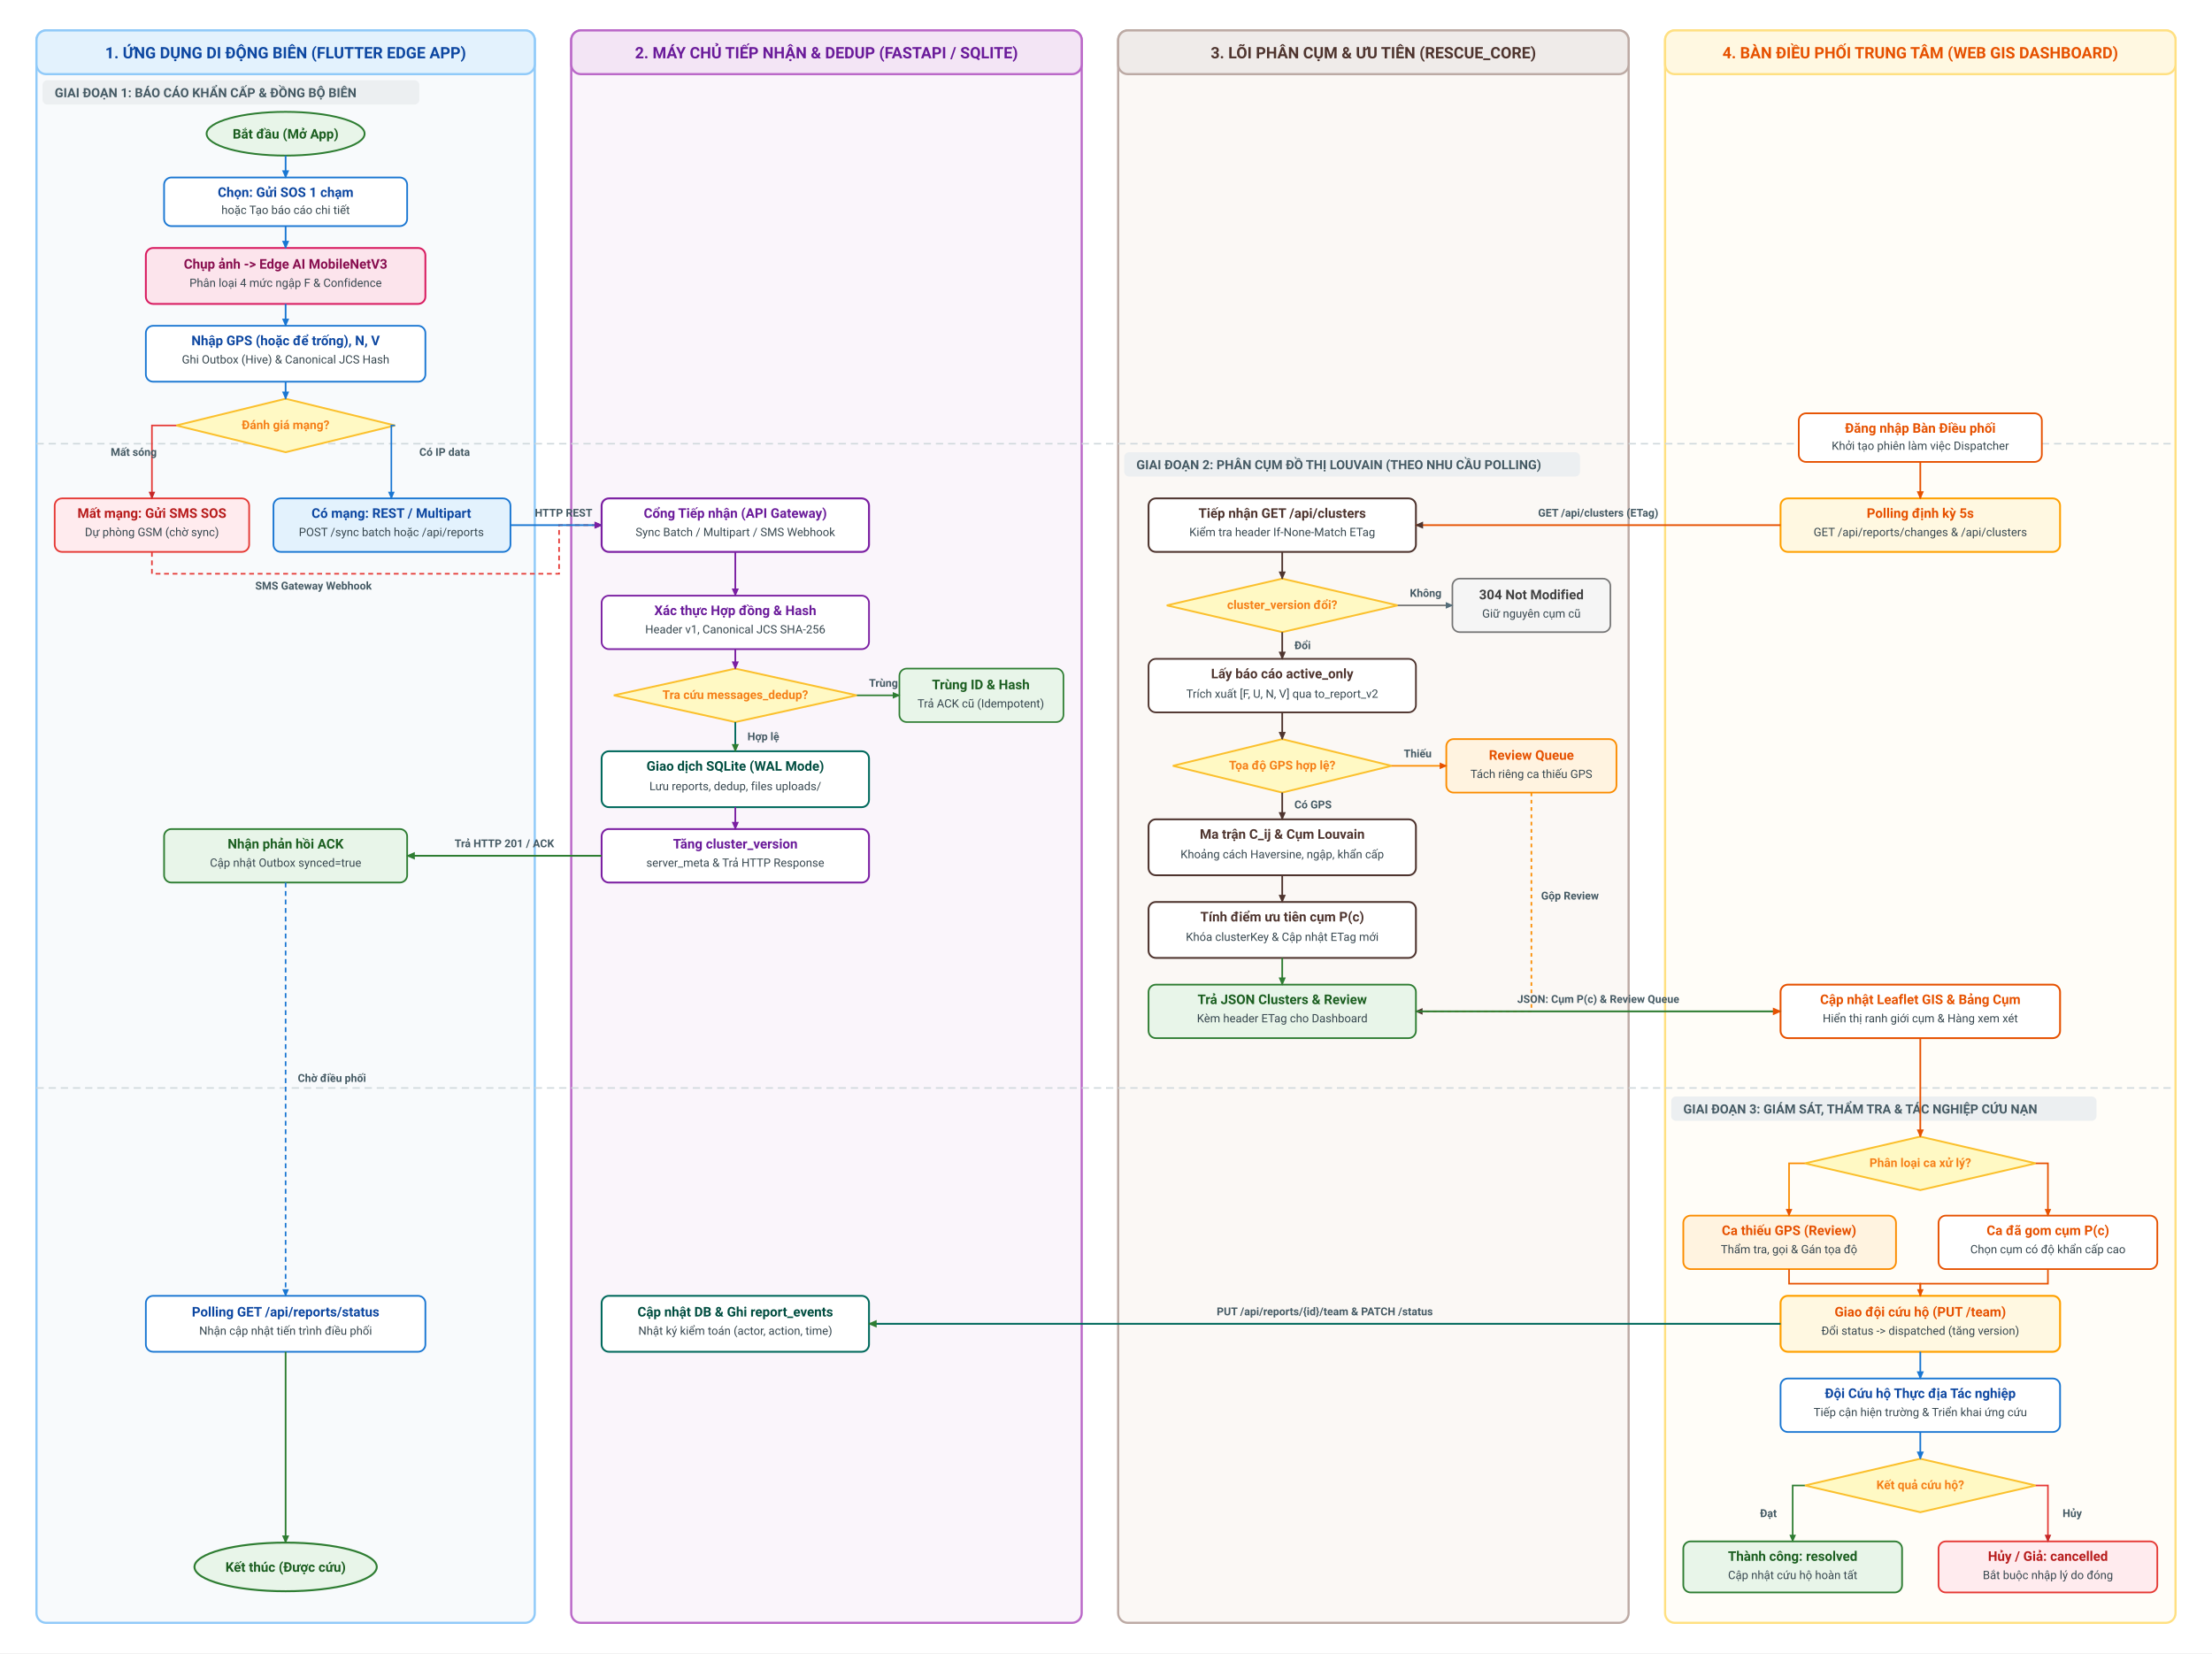
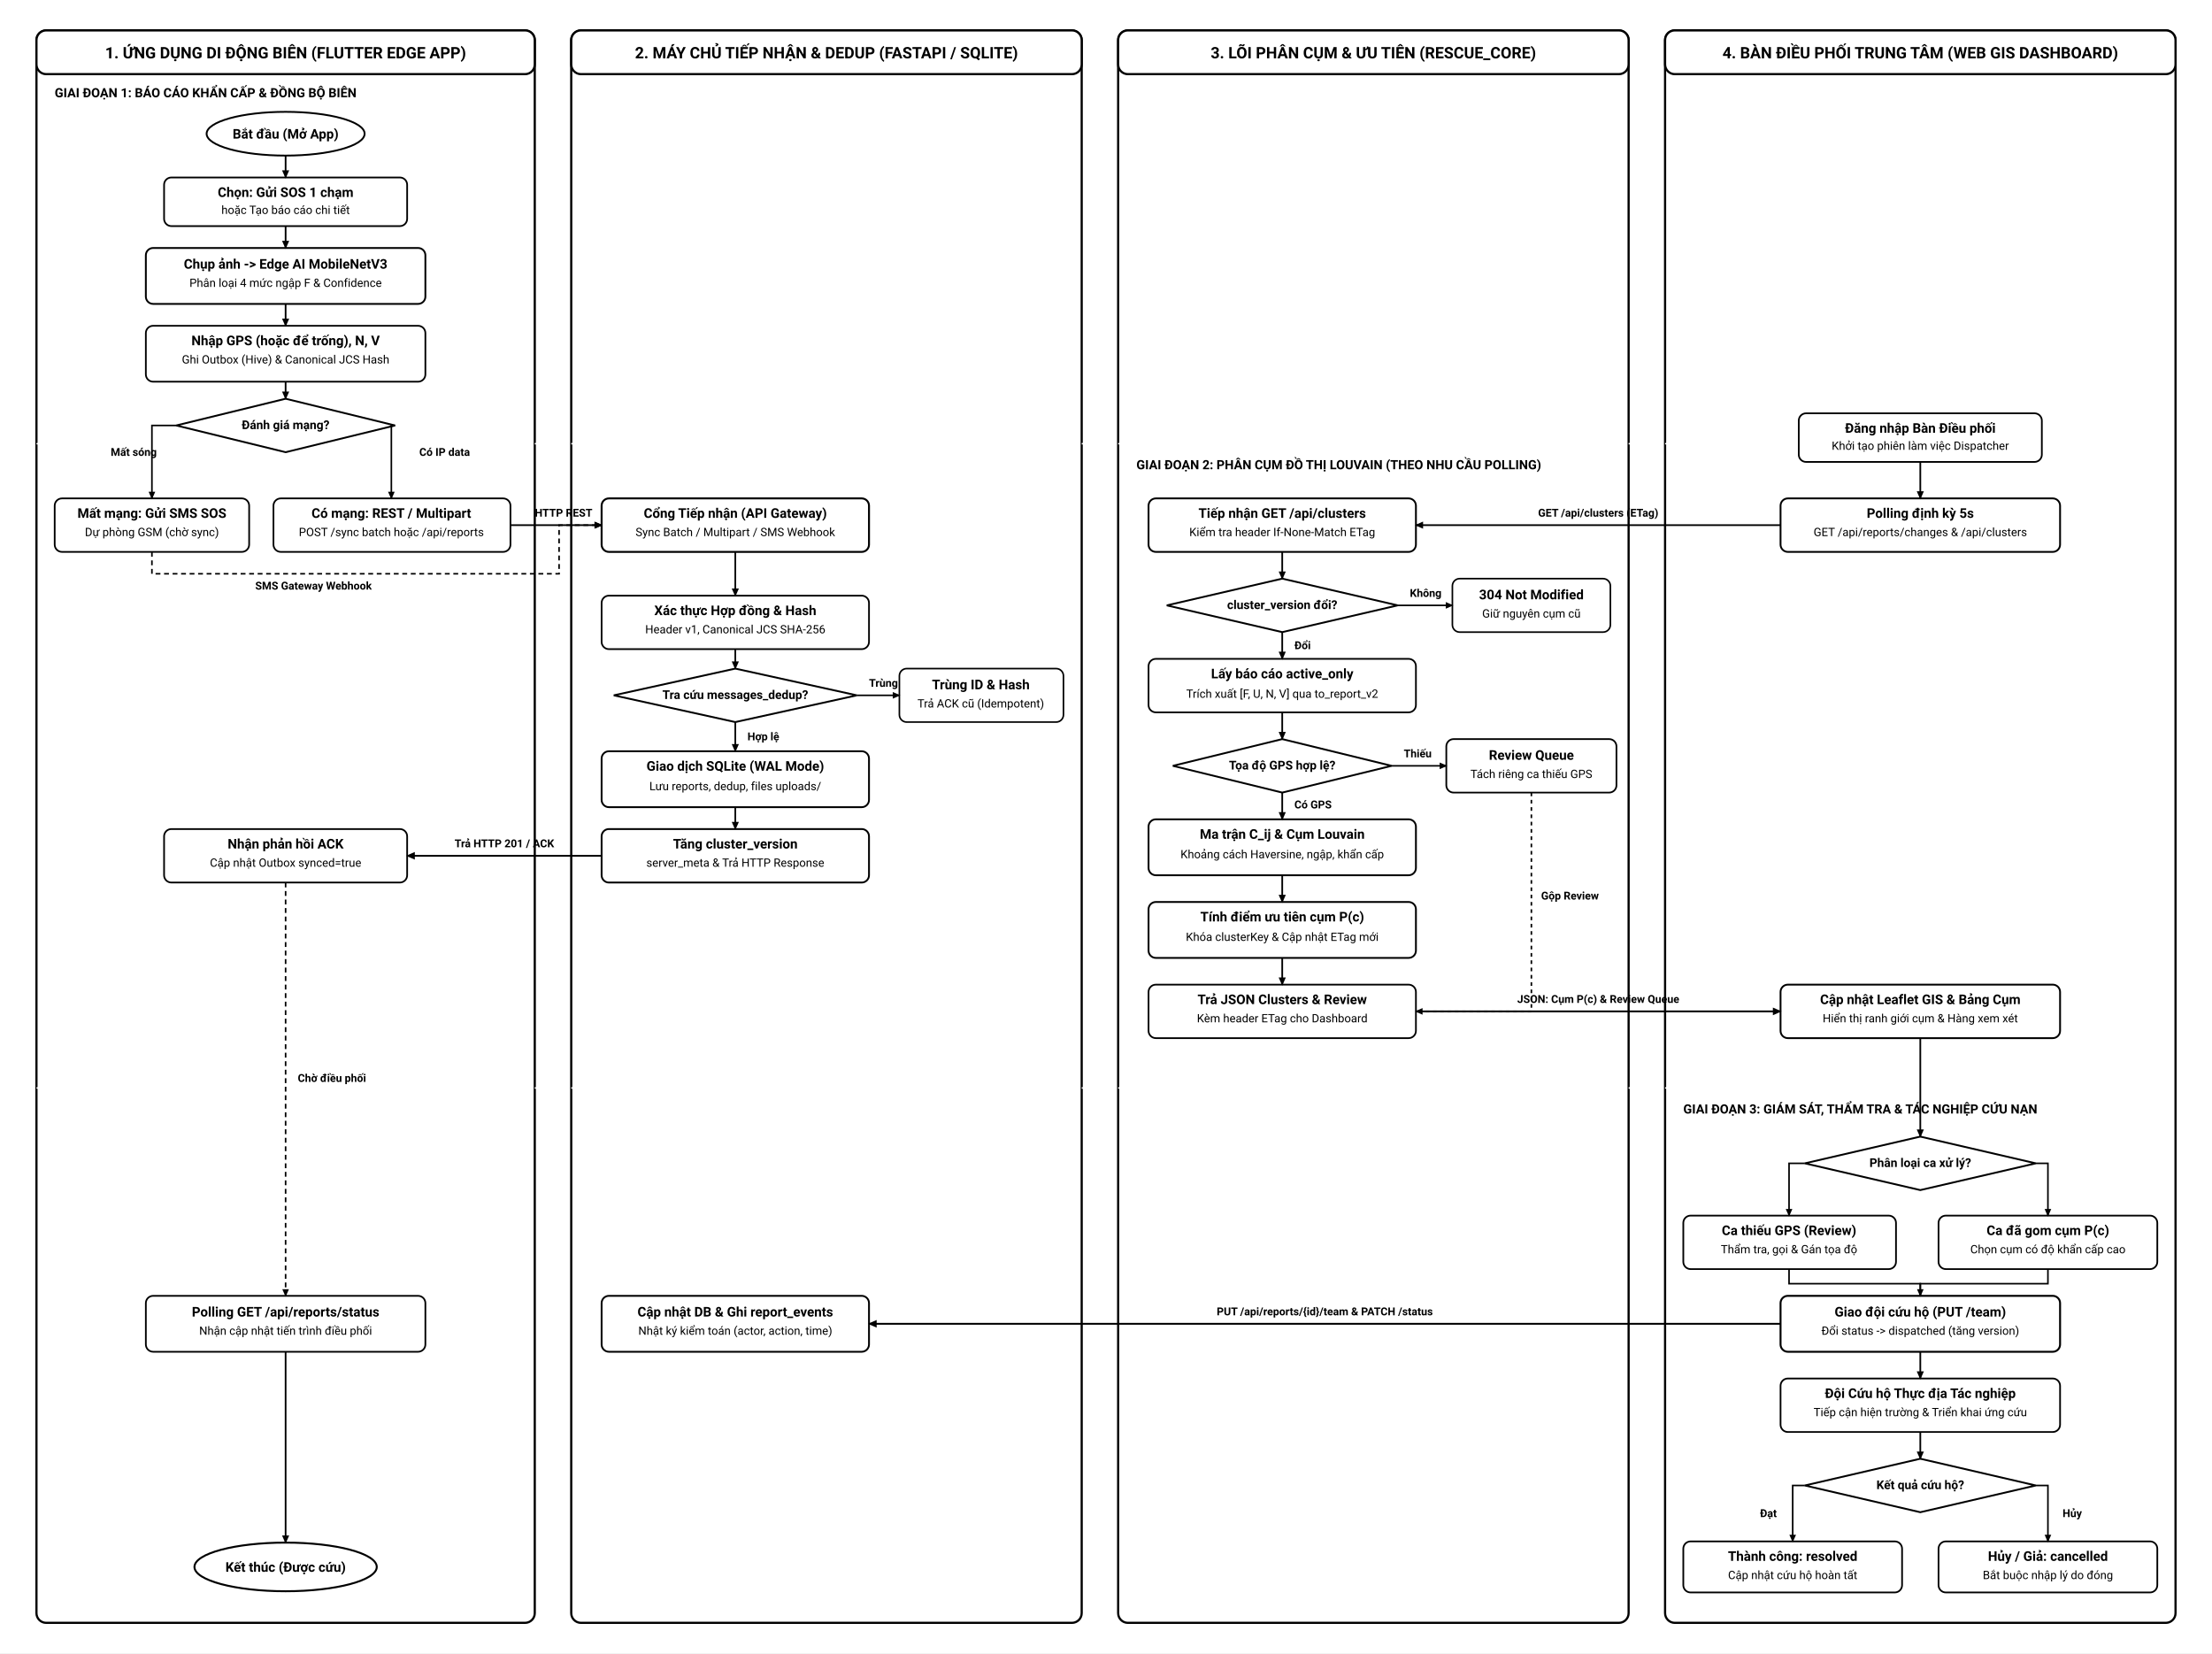
<svg xmlns="http://www.w3.org/2000/svg" viewBox="0 0 1820 1360" width="1820" height="1360">
  <defs>
    <style>
      .lanetitle { font-family: 'Roboto', 'DejaVu Sans', 'Arial', sans-serif; font-size: 13px; font-weight: bold; }
      .nodetitle { font-family: 'Roboto', 'DejaVu Sans', 'Arial', sans-serif; font-size: 11px; font-weight: bold; }
-       .nodesub { font-family: 'Roboto', 'DejaVu Sans', 'Arial', sans-serif; font-size: 9.5px; fill: #37474F; }
-       .edgelbl { font-family: 'Roboto', 'DejaVu Sans', 'Arial', sans-serif; font-size: 9px; font-weight: bold; fill: #455A64; }
-       .phasebadge { font-family: 'Roboto', 'DejaVu Sans', 'Arial', sans-serif; font-size: 10.5px; font-weight: bold; fill: #455A64; }
+       .nodesub { font-family: 'Roboto', 'DejaVu Sans', 'Arial', sans-serif; font-size: 9.5px; fill: #000000; }
+       .edgelbl { font-family: 'Roboto', 'DejaVu Sans', 'Arial', sans-serif; font-size: 9px; font-weight: bold; fill: #000000; }
+       .phasebadge { font-family: 'Roboto', 'DejaVu Sans', 'Arial', sans-serif; font-size: 10.5px; font-weight: bold; fill: #000000; }
    </style>
    <marker id="arr-gray" viewBox="0 0 10 10" refX="7" refY="5" markerWidth="6" markerHeight="6" orient="auto-start-reverse">
-       <path d="M 0 1.5 L 8 5 L 0 8.5 z" fill="#546E7A" />
+       <path d="M 0 1.5 L 8 5 L 0 8.5 z" fill="#000000" />
    </marker>
    <marker id="arr-blue" viewBox="0 0 10 10" refX="7" refY="5" markerWidth="6" markerHeight="6" orient="auto-start-reverse">
-       <path d="M 0 1.5 L 8 5 L 0 8.5 z" fill="#1976D2" />
+       <path d="M 0 1.5 L 8 5 L 0 8.5 z" fill="#000000" />
    </marker>
    <marker id="arr-purple" viewBox="0 0 10 10" refX="7" refY="5" markerWidth="6" markerHeight="6" orient="auto-start-reverse">
-       <path d="M 0 1.5 L 8 5 L 0 8.5 z" fill="#7B1FA2" />
+       <path d="M 0 1.5 L 8 5 L 0 8.5 z" fill="#000000" />
    </marker>
    <marker id="arr-orange" viewBox="0 0 10 10" refX="7" refY="5" markerWidth="6" markerHeight="6" orient="auto-start-reverse">
-       <path d="M 0 1.5 L 8 5 L 0 8.5 z" fill="#E65100" />
+       <path d="M 0 1.5 L 8 5 L 0 8.5 z" fill="#000000" />
    </marker>
    <marker id="arr-green" viewBox="0 0 10 10" refX="7" refY="5" markerWidth="6" markerHeight="6" orient="auto-start-reverse">
-       <path d="M 0 1.5 L 8 5 L 0 8.5 z" fill="#2E7D32" />
+       <path d="M 0 1.5 L 8 5 L 0 8.5 z" fill="#000000" />
    </marker>
    <marker id="arr-brown" viewBox="0 0 10 10" refX="7" refY="5" markerWidth="6" markerHeight="6" orient="auto-start-reverse">
-       <path d="M 0 1.5 L 8 5 L 0 8.5 z" fill="#4E342E" />
+       <path d="M 0 1.5 L 8 5 L 0 8.5 z" fill="#000000" />
    </marker>
    <marker id="arr-red" viewBox="0 0 10 10" refX="7" refY="5" markerWidth="6" markerHeight="6" orient="auto-start-reverse">
-       <path d="M 0 1.5 L 8 5 L 0 8.5 z" fill="#C62828" />
+       <path d="M 0 1.5 L 8 5 L 0 8.5 z" fill="#000000" />
    </marker>
  </defs>
-   <rect x="0" y="0" width="1820" height="1360" fill="#FFFFFF" />
-   <rect x="30" y="25" width="410" height="1310" rx="8" fill="#F8FAFC" stroke="#90CAF9" stroke-width="1.8" />
-   <rect x="30" y="25" width="410" height="36" rx="8" fill="#E3F2FD" stroke="#90CAF9" stroke-width="1.8" />
-   <text x="235" y="48" text-anchor="middle" class="lanetitle" fill="#0D47A1">1. ỨNG DỤNG DI ĐỘNG BIÊN (FLUTTER EDGE APP)</text>
-   <rect x="470" y="25" width="420" height="1310" rx="8" fill="#FAF5FB" stroke="#BA68C8" stroke-width="1.8" />
-   <rect x="470" y="25" width="420" height="36" rx="8" fill="#F3E5F5" stroke="#BA68C8" stroke-width="1.8" />
-   <text x="680" y="48" text-anchor="middle" class="lanetitle" fill="#6A1B9A">2. MÁY CHỦ TIẾP NHẬN &amp; DEDUP (FASTAPI / SQLITE)</text>
-   <rect x="920" y="25" width="420" height="1310" rx="8" fill="#FBF8F5" stroke="#BCAAA4" stroke-width="1.8" />
-   <rect x="920" y="25" width="420" height="36" rx="8" fill="#EFEBE9" stroke="#BCAAA4" stroke-width="1.8" />
-   <text x="1130" y="48" text-anchor="middle" class="lanetitle" fill="#4E342E">3. LÕI PHÂN CỤM &amp; ƯU TIÊN (RESCUE_CORE)</text>
-   <rect x="1370" y="25" width="420" height="1310" rx="8" fill="#FFFDF8" stroke="#FFE082" stroke-width="1.8" />
-   <rect x="1370" y="25" width="420" height="36" rx="8" fill="#FFF8E1" stroke="#FFE082" stroke-width="1.8" />
-   <text x="1580" y="48" text-anchor="middle" class="lanetitle" fill="#E65100">4. BÀN ĐIỀU PHỐI TRUNG TÂM (WEB GIS DASHBOARD)</text>
-   <rect x="35" y="66" width="310" height="20" rx="4" fill="#ECEFF1" />
+   <rect x="0" y="0" width="1820" height="1360" fill="#ffffff" />
+   <rect x="30" y="25" width="410" height="1310" rx="8" fill="#ffffff" stroke="#000000" stroke-width="1.8" />
+   <rect x="30" y="25" width="410" height="36" rx="8" fill="#ffffff" stroke="#000000" stroke-width="1.8" />
+   <text x="235" y="48" text-anchor="middle" class="lanetitle" fill="#000000">1. ỨNG DỤNG DI ĐỘNG BIÊN (FLUTTER EDGE APP)</text>
+   <rect x="470" y="25" width="420" height="1310" rx="8" fill="#ffffff" stroke="#000000" stroke-width="1.8" />
+   <rect x="470" y="25" width="420" height="36" rx="8" fill="#ffffff" stroke="#000000" stroke-width="1.8" />
+   <text x="680" y="48" text-anchor="middle" class="lanetitle" fill="#000000">2. MÁY CHỦ TIẾP NHẬN &amp; DEDUP (FASTAPI / SQLITE)</text>
+   <rect x="920" y="25" width="420" height="1310" rx="8" fill="#ffffff" stroke="#000000" stroke-width="1.8" />
+   <rect x="920" y="25" width="420" height="36" rx="8" fill="#ffffff" stroke="#000000" stroke-width="1.8" />
+   <text x="1130" y="48" text-anchor="middle" class="lanetitle" fill="#000000">3. LÕI PHÂN CỤM &amp; ƯU TIÊN (RESCUE_CORE)</text>
+   <rect x="1370" y="25" width="420" height="1310" rx="8" fill="#ffffff" stroke="#000000" stroke-width="1.8" />
+   <rect x="1370" y="25" width="420" height="36" rx="8" fill="#ffffff" stroke="#000000" stroke-width="1.8" />
+   <text x="1580" y="48" text-anchor="middle" class="lanetitle" fill="#000000">4. BÀN ĐIỀU PHỐI TRUNG TÂM (WEB GIS DASHBOARD)</text>
+   <rect x="35" y="66" width="310" height="20" rx="4" fill="#ffffff" />
  <text x="45" y="80" class="phasebadge">GIAI ĐOẠN 1: BÁO CÁO KHẨN CẤP &amp; ĐỒNG BỘ BIÊN</text>
-   <line x1="30" y1="365" x2="1790" y2="365" stroke="#CFD8DC" stroke-width="1.2" stroke-dasharray="6 4" />
-   <rect x="925" y="372" width="375" height="20" rx="4" fill="#ECEFF1" />
+   <line x1="30" y1="365" x2="1790" y2="365" stroke="#ffffff" stroke-width="1.2" stroke-dasharray="6 4" />
+   <rect x="925" y="372" width="375" height="20" rx="4" fill="#ffffff" />
  <text x="935" y="386" class="phasebadge">GIAI ĐOẠN 2: PHÂN CỤM ĐỒ THỊ LOUVAIN (THEO NHU CẦU POLLING)</text>
-   <line x1="30" y1="895" x2="1790" y2="895" stroke="#CFD8DC" stroke-width="1.2" stroke-dasharray="6 4" />
-   <rect x="1375" y="902" width="350" height="20" rx="4" fill="#ECEFF1" />
+   <line x1="30" y1="895" x2="1790" y2="895" stroke="#ffffff" stroke-width="1.2" stroke-dasharray="6 4" />
+   <rect x="1375" y="902" width="350" height="20" rx="4" fill="#ffffff" />
  <text x="1385" y="916" class="phasebadge">GIAI ĐOẠN 3: GIÁM SÁT, THẨM TRA &amp; TÁC NGHIỆP CỨU NẠN</text>
-   <ellipse cx="235" cy="110" rx="65" ry="18" fill="#E8F5E9" stroke="#2E7D32" stroke-width="1.5" />
-   <text x="235" y="114" text-anchor="middle" class="nodetitle" fill="#1B5E20">Bắt đầu (Mở App)</text>
-   <rect x="135" y="146" width="200" height="40" rx="6" fill="#FFFFFF" stroke="#1976D2" stroke-width="1.4" />
-   <text x="235" y="162" text-anchor="middle" class="nodetitle" fill="#0D47A1">Chọn: Gửi SOS 1 chạm</text>
+   <ellipse cx="235" cy="110" rx="65" ry="18" fill="#ffffff" stroke="#000000" stroke-width="1.5" />
+   <text x="235" y="114" text-anchor="middle" class="nodetitle" fill="#000000">Bắt đầu (Mở App)</text>
+   <rect x="135" y="146" width="200" height="40" rx="6" fill="#ffffff" stroke="#000000" stroke-width="1.4" />
+   <text x="235" y="162" text-anchor="middle" class="nodetitle" fill="#000000">Chọn: Gửi SOS 1 chạm</text>
  <text x="235" y="176" text-anchor="middle" class="nodesub">hoặc Tạo báo cáo chi tiết</text>
-   <rect x="120" y="204" width="230" height="46" rx="6" fill="#FCE4EC" stroke="#D81B60" stroke-width="1.5" />
-   <text x="235" y="221" text-anchor="middle" class="nodetitle" fill="#880E4F">Chụp ảnh -&gt; Edge AI MobileNetV3</text>
+   <rect x="120" y="204" width="230" height="46" rx="6" fill="#ffffff" stroke="#000000" stroke-width="1.5" />
+   <text x="235" y="221" text-anchor="middle" class="nodetitle" fill="#000000">Chụp ảnh -&gt; Edge AI MobileNetV3</text>
  <text x="235" y="236" text-anchor="middle" class="nodesub">Phân loại 4 mức ngập F &amp; Confidence</text>
-   <rect x="120" y="268" width="230" height="46" rx="6" fill="#FFFFFF" stroke="#1976D2" stroke-width="1.4" />
-   <text x="235" y="284" text-anchor="middle" class="nodetitle" fill="#0D47A1">Nhập GPS (hoặc để trống), N, V</text>
+   <rect x="120" y="268" width="230" height="46" rx="6" fill="#ffffff" stroke="#000000" stroke-width="1.4" />
+   <text x="235" y="284" text-anchor="middle" class="nodetitle" fill="#000000">Nhập GPS (hoặc để trống), N, V</text>
  <text x="235" y="299" text-anchor="middle" class="nodesub">Ghi Outbox (Hive) &amp; Canonical JCS Hash</text>
-   <polygon points="235,328 325,350 235,372 145,350" fill="#FFF9C4" stroke="#FBC02D" stroke-width="1.5" />
-   <text x="235" y="353" text-anchor="middle" font-family="Roboto, Arial, sans-serif" font-size="10px" font-weight="bold" fill="#F57F17">Đánh giá mạng?</text>
-   <rect x="45" y="410" width="160" height="44" rx="6" fill="#FFEBEE" stroke="#E53935" stroke-width="1.4" />
-   <text x="125" y="426" text-anchor="middle" class="nodetitle" fill="#B71C1C">Mất mạng: Gửi SMS SOS</text>
+   <polygon points="235,328 325,350 235,372 145,350" fill="#ffffff" stroke="#000000" stroke-width="1.5" />
+   <text x="235" y="353" text-anchor="middle" font-family="Roboto, Arial, sans-serif" font-size="10px" font-weight="bold" fill="#000000">Đánh giá mạng?</text>
+   <rect x="45" y="410" width="160" height="44" rx="6" fill="#ffffff" stroke="#000000" stroke-width="1.4" />
+   <text x="125" y="426" text-anchor="middle" class="nodetitle" fill="#000000">Mất mạng: Gửi SMS SOS</text>
  <text x="125" y="441" text-anchor="middle" class="nodesub">Dự phòng GSM (chờ sync)</text>
-   <rect x="225" y="410" width="195" height="44" rx="6" fill="#E3F2FD" stroke="#1976D2" stroke-width="1.4" />
-   <text x="322" y="426" text-anchor="middle" class="nodetitle" fill="#0D47A1">Có mạng: REST / Multipart</text>
+   <rect x="225" y="410" width="195" height="44" rx="6" fill="#ffffff" stroke="#000000" stroke-width="1.4" />
+   <text x="322" y="426" text-anchor="middle" class="nodetitle" fill="#000000">Có mạng: REST / Multipart</text>
  <text x="322" y="441" text-anchor="middle" class="nodesub">POST /sync batch hoặc /api/reports</text>
-   <rect x="495" y="410" width="220" height="44" rx="6" fill="#FFFFFF" stroke="#7B1FA2" stroke-width="1.6" />
-   <text x="605" y="426" text-anchor="middle" class="nodetitle" fill="#6A1B9A">Cổng Tiếp nhận (API Gateway)</text>
+   <rect x="495" y="410" width="220" height="44" rx="6" fill="#ffffff" stroke="#000000" stroke-width="1.6" />
+   <text x="605" y="426" text-anchor="middle" class="nodetitle" fill="#000000">Cổng Tiếp nhận (API Gateway)</text>
  <text x="605" y="441" text-anchor="middle" class="nodesub">Sync Batch / Multipart / SMS Webhook</text>
-   <rect x="495" y="490" width="220" height="44" rx="6" fill="#FFFFFF" stroke="#7B1FA2" stroke-width="1.4" />
-   <text x="605" y="506" text-anchor="middle" class="nodetitle" fill="#6A1B9A">Xác thực Hợp đồng &amp; Hash</text>
+   <rect x="495" y="490" width="220" height="44" rx="6" fill="#ffffff" stroke="#000000" stroke-width="1.4" />
+   <text x="605" y="506" text-anchor="middle" class="nodetitle" fill="#000000">Xác thực Hợp đồng &amp; Hash</text>
  <text x="605" y="521" text-anchor="middle" class="nodesub">Header v1, Canonical JCS SHA-256</text>
-   <polygon points="605,550 705,572 605,594 505,572" fill="#FFF9C4" stroke="#FBC02D" stroke-width="1.5" />
-   <text x="605" y="575" text-anchor="middle" font-family="Roboto, Arial, sans-serif" font-size="10px" font-weight="bold" fill="#F57F17">Tra cứu messages_dedup?</text>
-   <rect x="740" y="550" width="135" height="44" rx="6" fill="#E8F5E9" stroke="#2E7D32" stroke-width="1.3" />
-   <text x="807" y="567" text-anchor="middle" class="nodetitle" fill="#1B5E20">Trùng ID &amp; Hash</text>
+   <polygon points="605,550 705,572 605,594 505,572" fill="#ffffff" stroke="#000000" stroke-width="1.5" />
+   <text x="605" y="575" text-anchor="middle" font-family="Roboto, Arial, sans-serif" font-size="10px" font-weight="bold" fill="#000000">Tra cứu messages_dedup?</text>
+   <rect x="740" y="550" width="135" height="44" rx="6" fill="#ffffff" stroke="#000000" stroke-width="1.3" />
+   <text x="807" y="567" text-anchor="middle" class="nodetitle" fill="#000000">Trùng ID &amp; Hash</text>
  <text x="807" y="582" text-anchor="middle" class="nodesub">Trả ACK cũ (Idempotent)</text>
-   <rect x="495" y="618" width="220" height="46" rx="6" fill="#FFFFFF" stroke="#00695C" stroke-width="1.5" />
-   <text x="605" y="634" text-anchor="middle" class="nodetitle" fill="#004D40">Giao dịch SQLite (WAL Mode)</text>
+   <rect x="495" y="618" width="220" height="46" rx="6" fill="#ffffff" stroke="#000000" stroke-width="1.5" />
+   <text x="605" y="634" text-anchor="middle" class="nodetitle" fill="#000000">Giao dịch SQLite (WAL Mode)</text>
  <text x="605" y="650" text-anchor="middle" class="nodesub">Lưu reports, dedup, files uploads/</text>
-   <rect x="495" y="682" width="220" height="44" rx="6" fill="#FFFFFF" stroke="#7B1FA2" stroke-width="1.5" />
-   <text x="605" y="698" text-anchor="middle" class="nodetitle" fill="#6A1B9A">Tăng cluster_version</text>
+   <rect x="495" y="682" width="220" height="44" rx="6" fill="#ffffff" stroke="#000000" stroke-width="1.5" />
+   <text x="605" y="698" text-anchor="middle" class="nodetitle" fill="#000000">Tăng cluster_version</text>
  <text x="605" y="713" text-anchor="middle" class="nodesub">server_meta &amp; Trả HTTP Response</text>
-   <rect x="135" y="682" width="200" height="44" rx="6" fill="#E8F5E9" stroke="#2E7D32" stroke-width="1.4" />
-   <text x="235" y="698" text-anchor="middle" class="nodetitle" fill="#1B5E20">Nhận phản hồi ACK</text>
+   <rect x="135" y="682" width="200" height="44" rx="6" fill="#ffffff" stroke="#000000" stroke-width="1.4" />
+   <text x="235" y="698" text-anchor="middle" class="nodetitle" fill="#000000">Nhận phản hồi ACK</text>
  <text x="235" y="713" text-anchor="middle" class="nodesub">Cập nhật Outbox synced=true</text>
-   <rect x="1480" y="340" width="200" height="40" rx="6" fill="#FFFFFF" stroke="#E65100" stroke-width="1.4" />
-   <text x="1580" y="356" text-anchor="middle" class="nodetitle" fill="#E65100">Đăng nhập Bàn Điều phối</text>
+   <rect x="1480" y="340" width="200" height="40" rx="6" fill="#ffffff" stroke="#000000" stroke-width="1.4" />
+   <text x="1580" y="356" text-anchor="middle" class="nodetitle" fill="#000000">Đăng nhập Bàn Điều phối</text>
  <text x="1580" y="370" text-anchor="middle" class="nodesub">Khởi tạo phiên làm việc Dispatcher</text>
-   <rect x="1465" y="410" width="230" height="44" rx="6" fill="#FFF8E1" stroke="#FFA000" stroke-width="1.5" />
-   <text x="1580" y="426" text-anchor="middle" class="nodetitle" fill="#E65100">Polling định kỳ 5s</text>
+   <rect x="1465" y="410" width="230" height="44" rx="6" fill="#ffffff" stroke="#000000" stroke-width="1.5" />
+   <text x="1580" y="426" text-anchor="middle" class="nodetitle" fill="#000000">Polling định kỳ 5s</text>
  <text x="1580" y="441" text-anchor="middle" class="nodesub">GET /api/reports/changes &amp; /api/clusters</text>
-   <rect x="945" y="410" width="220" height="44" rx="6" fill="#FFFFFF" stroke="#4E342E" stroke-width="1.5" />
-   <text x="1055" y="426" text-anchor="middle" class="nodetitle" fill="#4E342E">Tiếp nhận GET /api/clusters</text>
+   <rect x="945" y="410" width="220" height="44" rx="6" fill="#ffffff" stroke="#000000" stroke-width="1.5" />
+   <text x="1055" y="426" text-anchor="middle" class="nodetitle" fill="#000000">Tiếp nhận GET /api/clusters</text>
  <text x="1055" y="441" text-anchor="middle" class="nodesub">Kiểm tra header If-None-Match ETag</text>
-   <polygon points="1055,476 1150,498 1055,520 960,498" fill="#FFF9C4" stroke="#FBC02D" stroke-width="1.5" />
-   <text x="1055" y="501" text-anchor="middle" font-family="Roboto, Arial, sans-serif" font-size="10px" font-weight="bold" fill="#F57F17">cluster_version đổi?</text>
-   <rect x="1195" y="476" width="130" height="44" rx="6" fill="#F5F5F5" stroke="#757575" stroke-width="1.3" />
-   <text x="1260" y="493" text-anchor="middle" class="nodetitle" fill="#424242">304 Not Modified</text>
+   <polygon points="1055,476 1150,498 1055,520 960,498" fill="#ffffff" stroke="#000000" stroke-width="1.5" />
+   <text x="1055" y="501" text-anchor="middle" font-family="Roboto, Arial, sans-serif" font-size="10px" font-weight="bold" fill="#000000">cluster_version đổi?</text>
+   <rect x="1195" y="476" width="130" height="44" rx="6" fill="#ffffff" stroke="#000000" stroke-width="1.3" />
+   <text x="1260" y="493" text-anchor="middle" class="nodetitle" fill="#000000">304 Not Modified</text>
  <text x="1260" y="508" text-anchor="middle" class="nodesub">Giữ nguyên cụm cũ</text>
-   <rect x="945" y="542" width="220" height="44" rx="6" fill="#FFFFFF" stroke="#4E342E" stroke-width="1.4" />
-   <text x="1055" y="558" text-anchor="middle" class="nodetitle" fill="#4E342E">Lấy báo cáo active_only</text>
+   <rect x="945" y="542" width="220" height="44" rx="6" fill="#ffffff" stroke="#000000" stroke-width="1.4" />
+   <text x="1055" y="558" text-anchor="middle" class="nodetitle" fill="#000000">Lấy báo cáo active_only</text>
  <text x="1055" y="574" text-anchor="middle" class="nodesub">Trích xuất [F, U, N, V] qua to_report_v2</text>
-   <polygon points="1055,608 1145,630 1055,652 965,630" fill="#FFF9C4" stroke="#FBC02D" stroke-width="1.5" />
-   <text x="1055" y="633" text-anchor="middle" font-family="Roboto, Arial, sans-serif" font-size="10px" font-weight="bold" fill="#F57F17">Tọa độ GPS hợp lệ?</text>
-   <rect x="1190" y="608" width="140" height="44" rx="6" fill="#FFF3E0" stroke="#FB8C00" stroke-width="1.4" />
-   <text x="1260" y="625" text-anchor="middle" class="nodetitle" fill="#E65100">Review Queue</text>
+   <polygon points="1055,608 1145,630 1055,652 965,630" fill="#ffffff" stroke="#000000" stroke-width="1.5" />
+   <text x="1055" y="633" text-anchor="middle" font-family="Roboto, Arial, sans-serif" font-size="10px" font-weight="bold" fill="#000000">Tọa độ GPS hợp lệ?</text>
+   <rect x="1190" y="608" width="140" height="44" rx="6" fill="#ffffff" stroke="#000000" stroke-width="1.4" />
+   <text x="1260" y="625" text-anchor="middle" class="nodetitle" fill="#000000">Review Queue</text>
  <text x="1260" y="640" text-anchor="middle" class="nodesub">Tách riêng ca thiếu GPS</text>
-   <rect x="945" y="674" width="220" height="46" rx="6" fill="#FFFFFF" stroke="#4E342E" stroke-width="1.5" />
-   <text x="1055" y="690" text-anchor="middle" class="nodetitle" fill="#4E342E">Ma trận C_ij &amp; Cụm Louvain</text>
+   <rect x="945" y="674" width="220" height="46" rx="6" fill="#ffffff" stroke="#000000" stroke-width="1.5" />
+   <text x="1055" y="690" text-anchor="middle" class="nodetitle" fill="#000000">Ma trận C_ij &amp; Cụm Louvain</text>
  <text x="1055" y="706" text-anchor="middle" class="nodesub">Khoảng cách Haversine, ngập, khẩn cấp</text>
-   <rect x="945" y="742" width="220" height="46" rx="6" fill="#FFFFFF" stroke="#4E342E" stroke-width="1.5" />
-   <text x="1055" y="758" text-anchor="middle" class="nodetitle" fill="#4E342E">Tính điểm ưu tiên cụm P(c)</text>
+   <rect x="945" y="742" width="220" height="46" rx="6" fill="#ffffff" stroke="#000000" stroke-width="1.5" />
+   <text x="1055" y="758" text-anchor="middle" class="nodetitle" fill="#000000">Tính điểm ưu tiên cụm P(c)</text>
  <text x="1055" y="774" text-anchor="middle" class="nodesub">Khóa clusterKey &amp; Cập nhật ETag mới</text>
-   <rect x="945" y="810" width="220" height="44" rx="6" fill="#E8F5E9" stroke="#2E7D32" stroke-width="1.4" />
-   <text x="1055" y="826" text-anchor="middle" class="nodetitle" fill="#1B5E20">Trả JSON Clusters &amp; Review</text>
+   <rect x="945" y="810" width="220" height="44" rx="6" fill="#ffffff" stroke="#000000" stroke-width="1.4" />
+   <text x="1055" y="826" text-anchor="middle" class="nodetitle" fill="#000000">Trả JSON Clusters &amp; Review</text>
  <text x="1055" y="841" text-anchor="middle" class="nodesub">Kèm header ETag cho Dashboard</text>
-   <rect x="1465" y="810" width="230" height="44" rx="6" fill="#FFFFFF" stroke="#E65100" stroke-width="1.5" />
-   <text x="1580" y="826" text-anchor="middle" class="nodetitle" fill="#E65100">Cập nhật Leaflet GIS &amp; Bảng Cụm</text>
+   <rect x="1465" y="810" width="230" height="44" rx="6" fill="#ffffff" stroke="#000000" stroke-width="1.5" />
+   <text x="1580" y="826" text-anchor="middle" class="nodetitle" fill="#000000">Cập nhật Leaflet GIS &amp; Bảng Cụm</text>
  <text x="1580" y="841" text-anchor="middle" class="nodesub">Hiển thị ranh giới cụm &amp; Hàng xem xét</text>
-   <polygon points="1580,935 1675,957 1580,979 1485,957" fill="#FFF9C4" stroke="#FBC02D" stroke-width="1.5" />
-   <text x="1580" y="960" text-anchor="middle" font-family="Roboto, Arial, sans-serif" font-size="10px" font-weight="bold" fill="#F57F17">Phân loại ca xử lý?</text>
-   <rect x="1385" y="1000" width="175" height="44" rx="6" fill="#FFF3E0" stroke="#FB8C00" stroke-width="1.4" />
-   <text x="1472" y="1016" text-anchor="middle" class="nodetitle" fill="#E65100">Ca thiếu GPS (Review)</text>
+   <polygon points="1580,935 1675,957 1580,979 1485,957" fill="#ffffff" stroke="#000000" stroke-width="1.5" />
+   <text x="1580" y="960" text-anchor="middle" font-family="Roboto, Arial, sans-serif" font-size="10px" font-weight="bold" fill="#000000">Phân loại ca xử lý?</text>
+   <rect x="1385" y="1000" width="175" height="44" rx="6" fill="#ffffff" stroke="#000000" stroke-width="1.4" />
+   <text x="1472" y="1016" text-anchor="middle" class="nodetitle" fill="#000000">Ca thiếu GPS (Review)</text>
  <text x="1472" y="1031" text-anchor="middle" class="nodesub">Thẩm tra, gọi &amp; Gán tọa độ</text>
-   <rect x="1595" y="1000" width="180" height="44" rx="6" fill="#FFFFFF" stroke="#E65100" stroke-width="1.4" />
-   <text x="1685" y="1016" text-anchor="middle" class="nodetitle" fill="#E65100">Ca đã gom cụm P(c)</text>
+   <rect x="1595" y="1000" width="180" height="44" rx="6" fill="#ffffff" stroke="#000000" stroke-width="1.4" />
+   <text x="1685" y="1016" text-anchor="middle" class="nodetitle" fill="#000000">Ca đã gom cụm P(c)</text>
  <text x="1685" y="1031" text-anchor="middle" class="nodesub">Chọn cụm có độ khẩn cấp cao</text>
-   <rect x="1465" y="1066" width="230" height="46" rx="6" fill="#FFF8E1" stroke="#FFA000" stroke-width="1.6" />
-   <text x="1580" y="1083" text-anchor="middle" class="nodetitle" fill="#E65100">Giao đội cứu hộ (PUT /team)</text>
+   <rect x="1465" y="1066" width="230" height="46" rx="6" fill="#ffffff" stroke="#000000" stroke-width="1.6" />
+   <text x="1580" y="1083" text-anchor="middle" class="nodetitle" fill="#000000">Giao đội cứu hộ (PUT /team)</text>
  <text x="1580" y="1098" text-anchor="middle" class="nodesub">Đổi status -&gt; dispatched (tăng version)</text>
-   <rect x="495" y="1066" width="220" height="46" rx="6" fill="#FFFFFF" stroke="#00695C" stroke-width="1.5" />
-   <text x="605" y="1083" text-anchor="middle" class="nodetitle" fill="#004D40">Cập nhật DB &amp; Ghi report_events</text>
+   <rect x="495" y="1066" width="220" height="46" rx="6" fill="#ffffff" stroke="#000000" stroke-width="1.5" />
+   <text x="605" y="1083" text-anchor="middle" class="nodetitle" fill="#000000">Cập nhật DB &amp; Ghi report_events</text>
  <text x="605" y="1098" text-anchor="middle" class="nodesub">Nhật ký kiểm toán (actor, action, time)</text>
-   <rect x="1465" y="1134" width="230" height="44" rx="6" fill="#FFFFFF" stroke="#1976D2" stroke-width="1.4" />
-   <text x="1580" y="1150" text-anchor="middle" class="nodetitle" fill="#0D47A1">Đội Cứu hộ Thực địa Tác nghiệp</text>
+   <rect x="1465" y="1134" width="230" height="44" rx="6" fill="#ffffff" stroke="#000000" stroke-width="1.4" />
+   <text x="1580" y="1150" text-anchor="middle" class="nodetitle" fill="#000000">Đội Cứu hộ Thực địa Tác nghiệp</text>
  <text x="1580" y="1165" text-anchor="middle" class="nodesub">Tiếp cận hiện trường &amp; Triển khai ứng cứu</text>
-   <polygon points="1580,1200 1675,1222 1580,1244 1485,1222" fill="#FFF9C4" stroke="#FBC02D" stroke-width="1.5" />
-   <text x="1580" y="1225" text-anchor="middle" font-family="Roboto, Arial, sans-serif" font-size="10px" font-weight="bold" fill="#F57F17">Kết quả cứu hộ?</text>
-   <rect x="1385" y="1268" width="180" height="42" rx="6" fill="#E8F5E9" stroke="#2E7D32" stroke-width="1.4" />
-   <text x="1475" y="1284" text-anchor="middle" class="nodetitle" fill="#1B5E20">Thành công: resolved</text>
+   <polygon points="1580,1200 1675,1222 1580,1244 1485,1222" fill="#ffffff" stroke="#000000" stroke-width="1.5" />
+   <text x="1580" y="1225" text-anchor="middle" font-family="Roboto, Arial, sans-serif" font-size="10px" font-weight="bold" fill="#000000">Kết quả cứu hộ?</text>
+   <rect x="1385" y="1268" width="180" height="42" rx="6" fill="#ffffff" stroke="#000000" stroke-width="1.4" />
+   <text x="1475" y="1284" text-anchor="middle" class="nodetitle" fill="#000000">Thành công: resolved</text>
  <text x="1475" y="1299" text-anchor="middle" class="nodesub">Cập nhật cứu hộ hoàn tất</text>
-   <rect x="1595" y="1268" width="180" height="42" rx="6" fill="#FFEBEE" stroke="#E53935" stroke-width="1.4" />
-   <text x="1685" y="1284" text-anchor="middle" class="nodetitle" fill="#B71C1C">Hủy / Giả: cancelled</text>
+   <rect x="1595" y="1268" width="180" height="42" rx="6" fill="#ffffff" stroke="#000000" stroke-width="1.4" />
+   <text x="1685" y="1284" text-anchor="middle" class="nodetitle" fill="#000000">Hủy / Giả: cancelled</text>
  <text x="1685" y="1299" text-anchor="middle" class="nodesub">Bắt buộc nhập lý do đóng</text>
-   <rect x="120" y="1066" width="230" height="46" rx="6" fill="#FFFFFF" stroke="#1976D2" stroke-width="1.4" />
-   <text x="235" y="1083" text-anchor="middle" class="nodetitle" fill="#0D47A1">Polling GET /api/reports/status</text>
+   <rect x="120" y="1066" width="230" height="46" rx="6" fill="#ffffff" stroke="#000000" stroke-width="1.4" />
+   <text x="235" y="1083" text-anchor="middle" class="nodetitle" fill="#000000">Polling GET /api/reports/status</text>
  <text x="235" y="1098" text-anchor="middle" class="nodesub">Nhận cập nhật tiến trình điều phối</text>
-   <ellipse cx="235" cy="1289" rx="75" ry="20" fill="#E8F5E9" stroke="#2E7D32" stroke-width="1.6" />
-   <text x="235" y="1293" text-anchor="middle" class="nodetitle" fill="#1B5E20">Kết thúc (Được cứu)</text>
-   <line x1="235" y1="128" x2="235" y2="146" stroke="#1976D2" stroke-width="1.4" marker-end="url(#arr-blue)" />
-   <line x1="235" y1="186" x2="235" y2="204" stroke="#1976D2" stroke-width="1.4" marker-end="url(#arr-blue)" />
-   <line x1="235" y1="250" x2="235" y2="268" stroke="#1976D2" stroke-width="1.4" marker-end="url(#arr-blue)" />
-   <line x1="235" y1="314" x2="235" y2="328" stroke="#1976D2" stroke-width="1.4" marker-end="url(#arr-blue)" />
-   <path d="M 145 350 L 125 350 L 125 410" fill="none" stroke="#E53935" stroke-width="1.3" marker-end="url(#arr-red)" />
-   <text x="110" y="375" text-anchor="middle" class="edgelbl" fill="#C62828">Mất sóng</text>
-   <path d="M 325 350 L 322 350 L 322 410" fill="none" stroke="#1976D2" stroke-width="1.3" marker-end="url(#arr-blue)" />
-   <text x="345" y="375" text-anchor="start" class="edgelbl" fill="#0D47A1">Có IP data</text>
-   <path d="M 125 454 L 125 472 L 460 472 L 460 432 L 495 432" fill="none" stroke="#E53935" stroke-width="1.3" stroke-dasharray="4 3" marker-end="url(#arr-purple)" />
-   <text x="210" y="485" class="edgelbl" fill="#C62828">SMS Gateway Webhook</text>
-   <line x1="420" y1="432" x2="495" y2="432" stroke="#1976D2" stroke-width="1.4" marker-end="url(#arr-purple)" />
-   <text x="440" y="425" class="edgelbl" fill="#0D47A1">HTTP REST</text>
-   <line x1="605" y1="454" x2="605" y2="490" stroke="#7B1FA2" stroke-width="1.4" marker-end="url(#arr-purple)" />
-   <line x1="605" y1="534" x2="605" y2="550" stroke="#7B1FA2" stroke-width="1.4" marker-end="url(#arr-purple)" />
-   <line x1="705" y1="572" x2="740" y2="572" stroke="#2E7D32" stroke-width="1.3" marker-end="url(#arr-green)" />
-   <text x="715" y="565" class="edgelbl" fill="#2E7D32">Trùng</text>
-   <line x1="605" y1="594" x2="605" y2="618" stroke="#00695C" stroke-width="1.4" marker-end="url(#arr-green)" />
-   <text x="615" y="609" class="edgelbl" fill="#00695C">Hợp lệ</text>
-   <line x1="605" y1="664" x2="605" y2="682" stroke="#7B1FA2" stroke-width="1.4" marker-end="url(#arr-purple)" />
-   <line x1="495" y1="704" x2="335" y2="704" stroke="#2E7D32" stroke-width="1.5" marker-end="url(#arr-green)" />
-   <text x="415" y="697" text-anchor="middle" class="edgelbl" fill="#2E7D32">Trả HTTP 201 / ACK</text>
-   <line x1="235" y1="726" x2="235" y2="1066" stroke="#1976D2" stroke-width="1.3" stroke-dasharray="4 3" marker-end="url(#arr-blue)" />
-   <text x="245" y="890" class="edgelbl" fill="#1976D2">Chờ điều phối</text>
-   <line x1="235" y1="1112" x2="235" y2="1269" stroke="#2E7D32" stroke-width="1.4" marker-end="url(#arr-green)" />
-   <line x1="1580" y1="380" x2="1580" y2="410" stroke="#E65100" stroke-width="1.4" marker-end="url(#arr-orange)" />
-   <line x1="1465" y1="432" x2="1165" y2="432" stroke="#E65100" stroke-width="1.4" marker-end="url(#arr-brown)" />
-   <text x="1315" y="425" text-anchor="middle" class="edgelbl" fill="#E65100">GET /api/clusters (ETag)</text>
-   <line x1="1055" y1="454" x2="1055" y2="476" stroke="#4E342E" stroke-width="1.4" marker-end="url(#arr-brown)" />
-   <line x1="1150" y1="498" x2="1195" y2="498" stroke="#757575" stroke-width="1.3" marker-end="url(#arr-gray)" />
-   <text x="1160" y="491" class="edgelbl" fill="#757575">Không</text>
-   <line x1="1055" y1="520" x2="1055" y2="542" stroke="#4E342E" stroke-width="1.4" marker-end="url(#arr-brown)" />
-   <text x="1065" y="534" class="edgelbl" fill="#4E342E">Đổi</text>
-   <line x1="1055" y1="586" x2="1055" y2="608" stroke="#4E342E" stroke-width="1.4" marker-end="url(#arr-brown)" />
-   <line x1="1145" y1="630" x2="1190" y2="630" stroke="#FB8C00" stroke-width="1.3" marker-end="url(#arr-orange)" />
-   <text x="1155" y="623" class="edgelbl" fill="#E65100">Thiếu</text>
-   <path d="M 1260 652 L 1260 832 L 1165 832" fill="none" stroke="#FB8C00" stroke-width="1.3" stroke-dasharray="3 3" marker-end="url(#arr-brown)" />
-   <text x="1268" y="740" class="edgelbl" fill="#E65100">Gộp Review</text>
-   <line x1="1055" y1="652" x2="1055" y2="674" stroke="#4E342E" stroke-width="1.4" marker-end="url(#arr-brown)" />
-   <text x="1065" y="665" class="edgelbl" fill="#4E342E">Có GPS</text>
-   <line x1="1055" y1="720" x2="1055" y2="742" stroke="#4E342E" stroke-width="1.4" marker-end="url(#arr-brown)" />
-   <line x1="1055" y1="788" x2="1055" y2="810" stroke="#2E7D32" stroke-width="1.4" marker-end="url(#arr-green)" />
-   <line x1="1165" y1="832" x2="1465" y2="832" stroke="#2E7D32" stroke-width="1.5" marker-end="url(#arr-orange)" />
-   <text x="1315" y="825" text-anchor="middle" class="edgelbl" fill="#2E7D32">JSON: Cụm P(c) &amp; Review Queue</text>
-   <line x1="1580" y1="854" x2="1580" y2="935" stroke="#E65100" stroke-width="1.4" marker-end="url(#arr-orange)" />
-   <path d="M 1485 957 L 1472 957 L 1472 1000" fill="none" stroke="#FB8C00" stroke-width="1.3" marker-end="url(#arr-orange)" />
-   <path d="M 1675 957 L 1685 957 L 1685 1000" fill="none" stroke="#E65100" stroke-width="1.3" marker-end="url(#arr-orange)" />
-   <path d="M 1472 1044 L 1472 1056 L 1580 1056 L 1580 1066" fill="none" stroke="#E65100" stroke-width="1.3" marker-end="url(#arr-orange)" />
-   <path d="M 1685 1044 L 1685 1056 L 1580 1056 L 1580 1066" fill="none" stroke="#E65100" stroke-width="1.3" />
-   <line x1="1465" y1="1089" x2="715" y2="1089" stroke="#00695C" stroke-width="1.5" marker-end="url(#arr-green)" />
-   <text x="1090" y="1082" text-anchor="middle" class="edgelbl" fill="#00695C">PUT /api/reports/{id}/team &amp; PATCH /status</text>
-   <line x1="1580" y1="1112" x2="1580" y2="1134" stroke="#1976D2" stroke-width="1.4" marker-end="url(#arr-blue)" />
-   <line x1="1580" y1="1178" x2="1580" y2="1200" stroke="#1976D2" stroke-width="1.4" marker-end="url(#arr-blue)" />
-   <path d="M 1485 1222 L 1475 1222 L 1475 1268" fill="none" stroke="#2E7D32" stroke-width="1.3" marker-end="url(#arr-green)" />
-   <text x="1455" y="1248" text-anchor="middle" class="edgelbl" fill="#2E7D32">Đạt</text>
-   <path d="M 1675 1222 L 1685 1222 L 1685 1268" fill="none" stroke="#E53935" stroke-width="1.3" marker-end="url(#arr-red)" />
-   <text x="1705" y="1248" text-anchor="middle" class="edgelbl" fill="#C62828">Hủy</text>
+   <ellipse cx="235" cy="1289" rx="75" ry="20" fill="#ffffff" stroke="#000000" stroke-width="1.6" />
+   <text x="235" y="1293" text-anchor="middle" class="nodetitle" fill="#000000">Kết thúc (Được cứu)</text>
+   <line x1="235" y1="128" x2="235" y2="146" stroke="#000000" stroke-width="1.4" marker-end="url(#arr-blue)" />
+   <line x1="235" y1="186" x2="235" y2="204" stroke="#000000" stroke-width="1.4" marker-end="url(#arr-blue)" />
+   <line x1="235" y1="250" x2="235" y2="268" stroke="#000000" stroke-width="1.4" marker-end="url(#arr-blue)" />
+   <line x1="235" y1="314" x2="235" y2="328" stroke="#000000" stroke-width="1.4" marker-end="url(#arr-blue)" />
+   <path d="M 145 350 L 125 350 L 125 410" fill="none" stroke="#000000" stroke-width="1.3" marker-end="url(#arr-red)" />
+   <text x="110" y="375" text-anchor="middle" class="edgelbl" fill="#000000">Mất sóng</text>
+   <path d="M 325 350 L 322 350 L 322 410" fill="none" stroke="#000000" stroke-width="1.3" marker-end="url(#arr-blue)" />
+   <text x="345" y="375" text-anchor="start" class="edgelbl" fill="#000000">Có IP data</text>
+   <path d="M 125 454 L 125 472 L 460 472 L 460 432 L 495 432" fill="none" stroke="#000000" stroke-width="1.3" stroke-dasharray="4 3" marker-end="url(#arr-purple)" />
+   <text x="210" y="485" class="edgelbl" fill="#000000">SMS Gateway Webhook</text>
+   <line x1="420" y1="432" x2="495" y2="432" stroke="#000000" stroke-width="1.4" marker-end="url(#arr-purple)" />
+   <text x="440" y="425" class="edgelbl" fill="#000000">HTTP REST</text>
+   <line x1="605" y1="454" x2="605" y2="490" stroke="#000000" stroke-width="1.4" marker-end="url(#arr-purple)" />
+   <line x1="605" y1="534" x2="605" y2="550" stroke="#000000" stroke-width="1.4" marker-end="url(#arr-purple)" />
+   <line x1="705" y1="572" x2="740" y2="572" stroke="#000000" stroke-width="1.3" marker-end="url(#arr-green)" />
+   <text x="715" y="565" class="edgelbl" fill="#000000">Trùng</text>
+   <line x1="605" y1="594" x2="605" y2="618" stroke="#000000" stroke-width="1.4" marker-end="url(#arr-green)" />
+   <text x="615" y="609" class="edgelbl" fill="#000000">Hợp lệ</text>
+   <line x1="605" y1="664" x2="605" y2="682" stroke="#000000" stroke-width="1.4" marker-end="url(#arr-purple)" />
+   <line x1="495" y1="704" x2="335" y2="704" stroke="#000000" stroke-width="1.5" marker-end="url(#arr-green)" />
+   <text x="415" y="697" text-anchor="middle" class="edgelbl" fill="#000000">Trả HTTP 201 / ACK</text>
+   <line x1="235" y1="726" x2="235" y2="1066" stroke="#000000" stroke-width="1.3" stroke-dasharray="4 3" marker-end="url(#arr-blue)" />
+   <text x="245" y="890" class="edgelbl" fill="#000000">Chờ điều phối</text>
+   <line x1="235" y1="1112" x2="235" y2="1269" stroke="#000000" stroke-width="1.4" marker-end="url(#arr-green)" />
+   <line x1="1580" y1="380" x2="1580" y2="410" stroke="#000000" stroke-width="1.4" marker-end="url(#arr-orange)" />
+   <line x1="1465" y1="432" x2="1165" y2="432" stroke="#000000" stroke-width="1.4" marker-end="url(#arr-brown)" />
+   <text x="1315" y="425" text-anchor="middle" class="edgelbl" fill="#000000">GET /api/clusters (ETag)</text>
+   <line x1="1055" y1="454" x2="1055" y2="476" stroke="#000000" stroke-width="1.4" marker-end="url(#arr-brown)" />
+   <line x1="1150" y1="498" x2="1195" y2="498" stroke="#000000" stroke-width="1.3" marker-end="url(#arr-gray)" />
+   <text x="1160" y="491" class="edgelbl" fill="#000000">Không</text>
+   <line x1="1055" y1="520" x2="1055" y2="542" stroke="#000000" stroke-width="1.4" marker-end="url(#arr-brown)" />
+   <text x="1065" y="534" class="edgelbl" fill="#000000">Đổi</text>
+   <line x1="1055" y1="586" x2="1055" y2="608" stroke="#000000" stroke-width="1.4" marker-end="url(#arr-brown)" />
+   <line x1="1145" y1="630" x2="1190" y2="630" stroke="#000000" stroke-width="1.3" marker-end="url(#arr-orange)" />
+   <text x="1155" y="623" class="edgelbl" fill="#000000">Thiếu</text>
+   <path d="M 1260 652 L 1260 832 L 1165 832" fill="none" stroke="#000000" stroke-width="1.3" stroke-dasharray="3 3" marker-end="url(#arr-brown)" />
+   <text x="1268" y="740" class="edgelbl" fill="#000000">Gộp Review</text>
+   <line x1="1055" y1="652" x2="1055" y2="674" stroke="#000000" stroke-width="1.4" marker-end="url(#arr-brown)" />
+   <text x="1065" y="665" class="edgelbl" fill="#000000">Có GPS</text>
+   <line x1="1055" y1="720" x2="1055" y2="742" stroke="#000000" stroke-width="1.4" marker-end="url(#arr-brown)" />
+   <line x1="1055" y1="788" x2="1055" y2="810" stroke="#000000" stroke-width="1.4" marker-end="url(#arr-green)" />
+   <line x1="1165" y1="832" x2="1465" y2="832" stroke="#000000" stroke-width="1.5" marker-end="url(#arr-orange)" />
+   <text x="1315" y="825" text-anchor="middle" class="edgelbl" fill="#000000">JSON: Cụm P(c) &amp; Review Queue</text>
+   <line x1="1580" y1="854" x2="1580" y2="935" stroke="#000000" stroke-width="1.4" marker-end="url(#arr-orange)" />
+   <path d="M 1485 957 L 1472 957 L 1472 1000" fill="none" stroke="#000000" stroke-width="1.3" marker-end="url(#arr-orange)" />
+   <path d="M 1675 957 L 1685 957 L 1685 1000" fill="none" stroke="#000000" stroke-width="1.3" marker-end="url(#arr-orange)" />
+   <path d="M 1472 1044 L 1472 1056 L 1580 1056 L 1580 1066" fill="none" stroke="#000000" stroke-width="1.3" marker-end="url(#arr-orange)" />
+   <path d="M 1685 1044 L 1685 1056 L 1580 1056 L 1580 1066" fill="none" stroke="#000000" stroke-width="1.3" />
+   <line x1="1465" y1="1089" x2="715" y2="1089" stroke="#000000" stroke-width="1.5" marker-end="url(#arr-green)" />
+   <text x="1090" y="1082" text-anchor="middle" class="edgelbl" fill="#000000">PUT /api/reports/{id}/team &amp; PATCH /status</text>
+   <line x1="1580" y1="1112" x2="1580" y2="1134" stroke="#000000" stroke-width="1.4" marker-end="url(#arr-blue)" />
+   <line x1="1580" y1="1178" x2="1580" y2="1200" stroke="#000000" stroke-width="1.4" marker-end="url(#arr-blue)" />
+   <path d="M 1485 1222 L 1475 1222 L 1475 1268" fill="none" stroke="#000000" stroke-width="1.3" marker-end="url(#arr-green)" />
+   <text x="1455" y="1248" text-anchor="middle" class="edgelbl" fill="#000000">Đạt</text>
+   <path d="M 1675 1222 L 1685 1222 L 1685 1268" fill="none" stroke="#000000" stroke-width="1.3" marker-end="url(#arr-red)" />
+   <text x="1705" y="1248" text-anchor="middle" class="edgelbl" fill="#000000">Hủy</text>
</svg>
